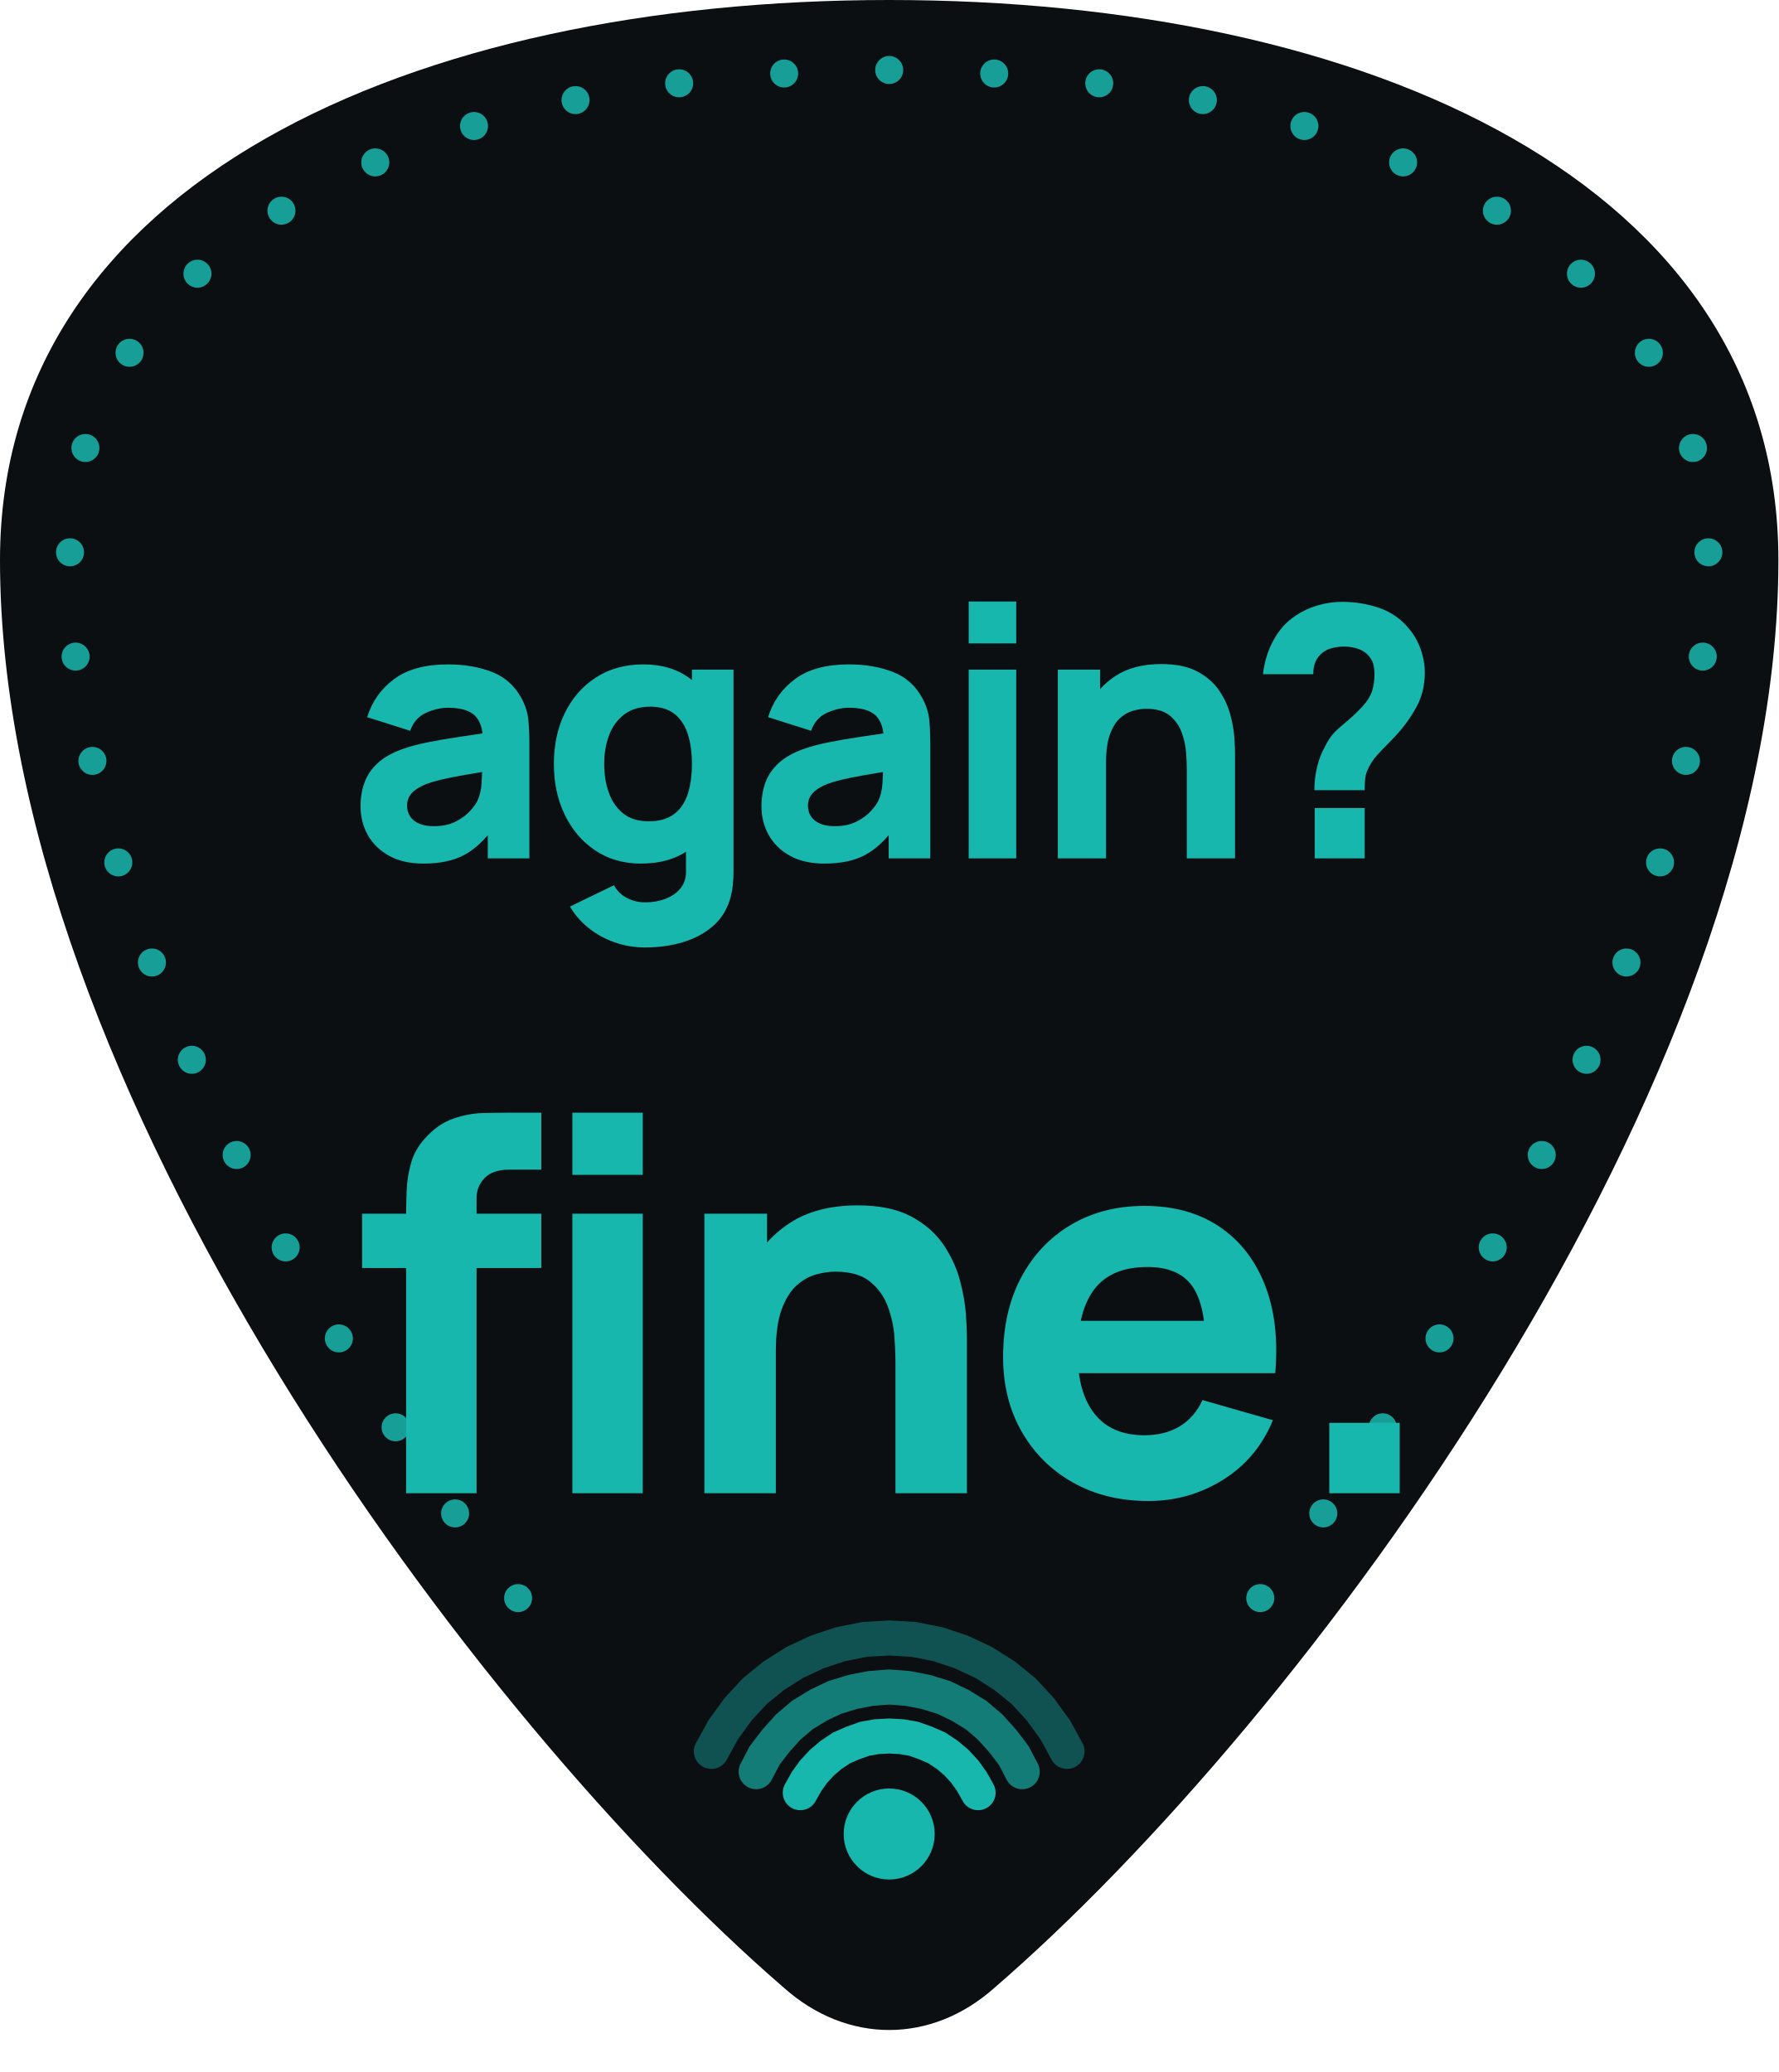
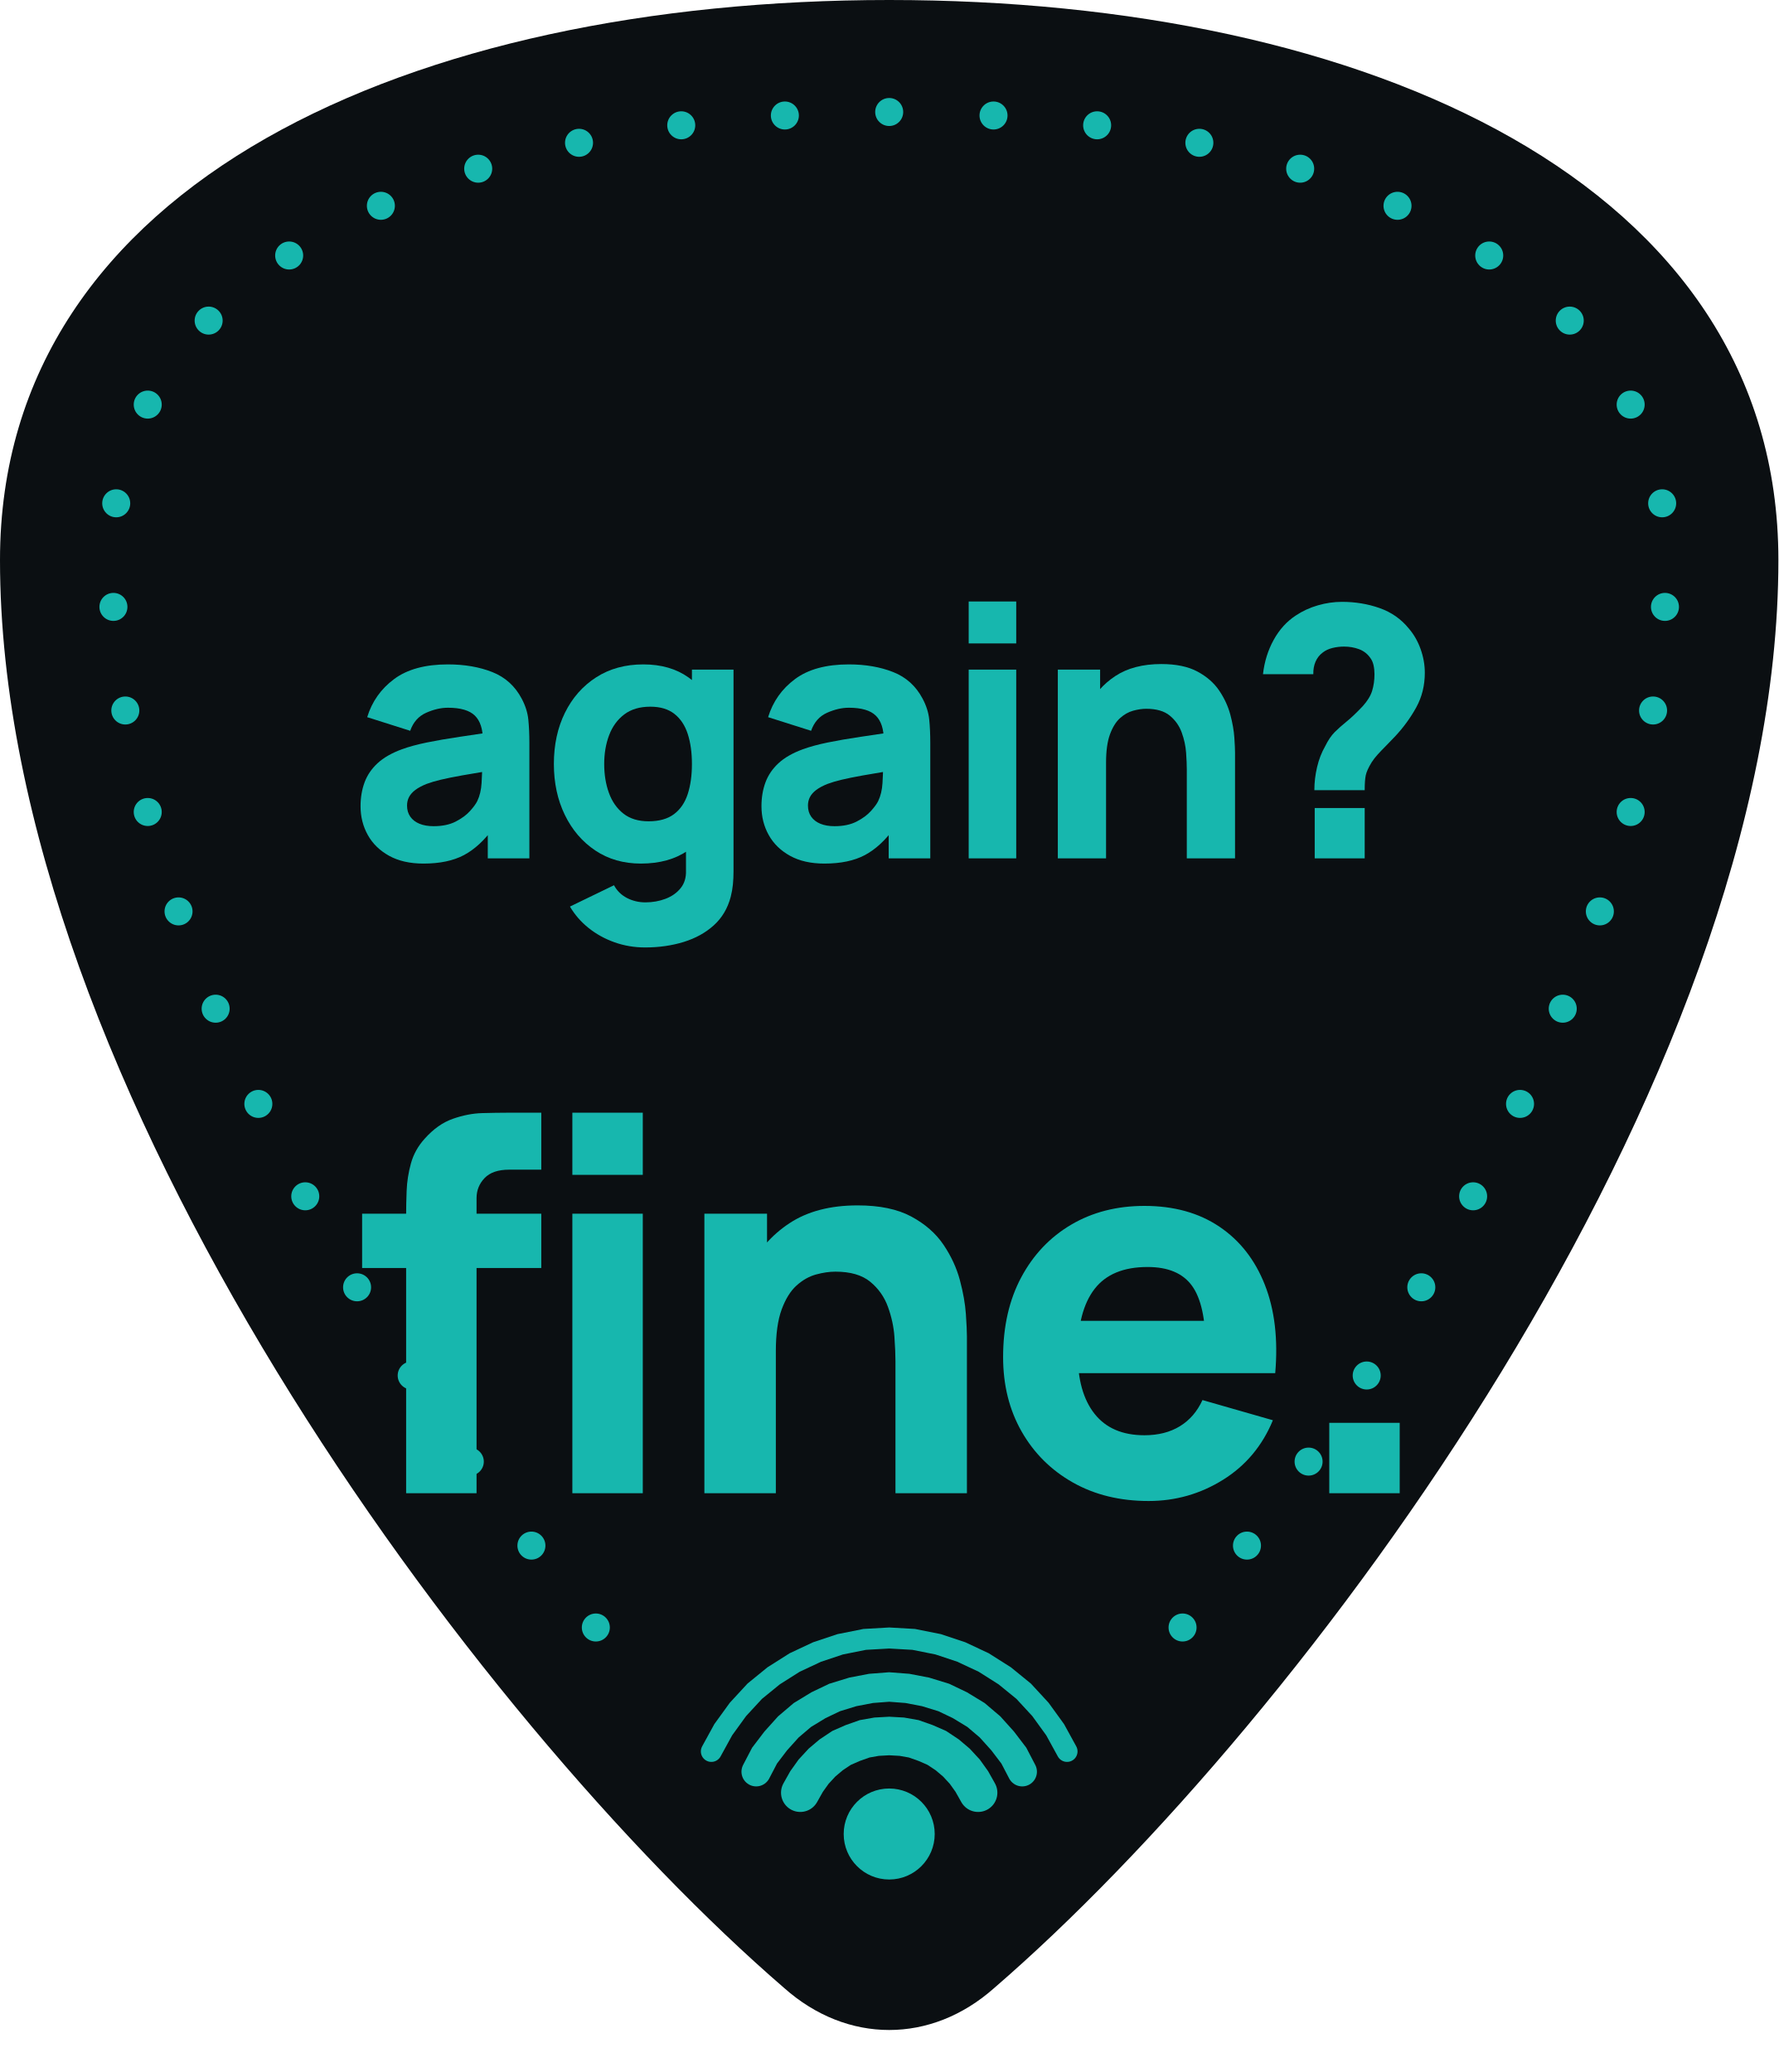
<svg xmlns="http://www.w3.org/2000/svg" viewBox="0 0 25.4 29.6" width="25.4mm" height="29.6mm">
  <defs>
    <clipPath id="pk">
      <path d="M 12.7 0.0 C 19.5 0.0 25.4 2.6 25.4 8.0 C 25.4 15.5 18.6 24.6 14.2 28.4 C 13.3 29.2 12.1 29.2 11.2 28.4 C 6.8 24.6 0.0 15.5 0.0 8.0 C 0.0 2.6 5.9 0.0 12.7 0.0 Z" />
    </clipPath>
  </defs>
  <path d="M 12.7 0.0 C 19.5 0.0 25.4 2.6 25.4 8.0 C 25.4 15.5 18.6 24.6 14.2 28.4 C 13.3 29.2 12.1 29.2 11.2 28.4 C 6.8 24.6 0.0 15.5 0.0 8.0 C 0.0 2.6 5.9 0.0 12.7 0.0 Z" fill="#0B0F12" />
  <g clip-path="url(#pk)">
-     <circle cx="12.70" cy="1.00" r="0.2" fill="#17B7AE" opacity="0.85" />
-     <circle cx="14.20" cy="1.05" r="0.2" fill="#17B7AE" opacity="0.85" />
-     <circle cx="15.70" cy="1.19" r="0.2" fill="#17B7AE" opacity="0.85" />
-     <circle cx="17.18" cy="1.43" r="0.2" fill="#17B7AE" opacity="0.85" />
-     <circle cx="18.63" cy="1.80" r="0.2" fill="#17B7AE" opacity="0.85" />
-     <circle cx="20.04" cy="2.32" r="0.2" fill="#17B7AE" opacity="0.85" />
-     <circle cx="21.38" cy="3.01" r="0.2" fill="#17B7AE" opacity="0.85" />
-     <circle cx="22.58" cy="3.91" r="0.2" fill="#17B7AE" opacity="0.85" />
-     <circle cx="23.55" cy="5.04" r="0.2" fill="#17B7AE" opacity="0.85" />
-     <circle cx="24.18" cy="6.40" r="0.2" fill="#17B7AE" opacity="0.85" />
-     <circle cx="24.40" cy="7.89" r="0.2" fill="#17B7AE" opacity="0.85" />
-     <circle cx="24.32" cy="9.38" r="0.2" fill="#17B7AE" opacity="0.85" />
-     <circle cx="24.08" cy="10.87" r="0.2" fill="#17B7AE" opacity="0.85" />
-     <circle cx="23.71" cy="12.32" r="0.2" fill="#17B7AE" opacity="0.85" />
-     <circle cx="23.23" cy="13.75" r="0.2" fill="#17B7AE" opacity="0.85" />
-     <circle cx="22.66" cy="15.14" r="0.2" fill="#17B7AE" opacity="0.85" />
-     <circle cx="22.02" cy="16.50" r="0.2" fill="#17B7AE" opacity="0.85" />
-     <circle cx="21.32" cy="17.82" r="0.2" fill="#17B7AE" opacity="0.85" />
-     <circle cx="20.56" cy="19.12" r="0.2" fill="#17B7AE" opacity="0.85" />
-     <circle cx="19.75" cy="20.39" r="0.2" fill="#17B7AE" opacity="0.85" />
-     <circle cx="18.90" cy="21.62" r="0.2" fill="#17B7AE" opacity="0.85" />
-     <circle cx="18.00" cy="22.83" r="0.2" fill="#17B7AE" opacity="0.85" />
-     <circle cx="7.40" cy="22.83" r="0.2" fill="#17B7AE" opacity="0.85" />
-     <circle cx="6.50" cy="21.62" r="0.2" fill="#17B7AE" opacity="0.85" />
-     <circle cx="5.65" cy="20.39" r="0.2" fill="#17B7AE" opacity="0.85" />
-     <circle cx="4.84" cy="19.12" r="0.2" fill="#17B7AE" opacity="0.85" />
-     <circle cx="4.08" cy="17.82" r="0.2" fill="#17B7AE" opacity="0.85" />
-     <circle cx="3.38" cy="16.50" r="0.2" fill="#17B7AE" opacity="0.85" />
-     <circle cx="2.74" cy="15.14" r="0.2" fill="#17B7AE" opacity="0.85" />
-     <circle cx="2.17" cy="13.75" r="0.2" fill="#17B7AE" opacity="0.85" />
-     <circle cx="1.69" cy="12.32" r="0.2" fill="#17B7AE" opacity="0.85" />
-     <circle cx="1.32" cy="10.87" r="0.2" fill="#17B7AE" opacity="0.85" />
-     <circle cx="1.08" cy="9.38" r="0.2" fill="#17B7AE" opacity="0.85" />
-     <circle cx="1.00" cy="7.89" r="0.2" fill="#17B7AE" opacity="0.85" />
-     <circle cx="1.22" cy="6.40" r="0.2" fill="#17B7AE" opacity="0.85" />
-     <circle cx="1.85" cy="5.04" r="0.2" fill="#17B7AE" opacity="0.85" />
-     <circle cx="2.82" cy="3.91" r="0.2" fill="#17B7AE" opacity="0.85" />
-     <circle cx="4.02" cy="3.01" r="0.2" fill="#17B7AE" opacity="0.85" />
-     <circle cx="5.36" cy="2.32" r="0.2" fill="#17B7AE" opacity="0.85" />
-     <circle cx="6.77" cy="1.80" r="0.2" fill="#17B7AE" opacity="0.85" />
-     <circle cx="8.22" cy="1.43" r="0.2" fill="#17B7AE" opacity="0.85" />
-     <circle cx="9.70" cy="1.19" r="0.2" fill="#17B7AE" opacity="0.85" />
-     <circle cx="11.20" cy="1.05" r="0.2" fill="#17B7AE" opacity="0.85" />
-     <path d="M11.43 25.61 L11.52 25.45 L11.62 25.31 L11.74 25.18 L11.87 25.07 L12.02 24.97 L12.18 24.90 L12.35 24.84 L12.52 24.81 L12.70 24.80 L12.88 24.81 L13.05 24.84 L13.22 24.90 L13.38 24.97 L13.53 25.07 L13.66 25.18 L13.78 25.31 L13.88 25.45 L13.97 25.61" fill="none" stroke="#17B7AE" stroke-width="0.5" stroke-linecap="round" opacity="1.0" />
-     <path d="M10.80 25.31 L10.92 25.08 L11.08 24.87 L11.26 24.67 L11.46 24.50 L11.69 24.36 L11.92 24.25 L12.18 24.17 L12.44 24.12 L12.70 24.10 L12.96 24.12 L13.22 24.17 L13.48 24.25 L13.71 24.36 L13.94 24.50 L14.14 24.67 L14.32 24.87 L14.48 25.08 L14.60 25.31" fill="none" stroke="#17B7AE" stroke-width="0.5" stroke-linecap="round" opacity="0.65" />
-     <path d="M10.16 25.02 L10.33 24.71 L10.54 24.42 L10.78 24.16 L11.05 23.94 L11.35 23.75 L11.67 23.60 L12.00 23.49 L12.35 23.42 L12.70 23.40 L13.05 23.42 L13.40 23.49 L13.73 23.60 L14.05 23.75 L14.35 23.94 L14.62 24.16 L14.86 24.42 L15.07 24.71 L15.24 25.02" fill="none" stroke="#17B7AE" stroke-width="0.5" stroke-linecap="round" opacity="0.4" />
+     <circle cx="12.70" cy="1.60" r="0.2" fill="#17B7AE" />
+     <circle cx="14.19" cy="1.65" r="0.2" fill="#17B7AE" />
+     <circle cx="15.67" cy="1.79" r="0.2" fill="#17B7AE" />
+     <circle cx="17.13" cy="2.04" r="0.2" fill="#17B7AE" />
+     <circle cx="18.57" cy="2.41" r="0.2" fill="#17B7AE" />
+     <circle cx="19.96" cy="2.94" r="0.2" fill="#17B7AE" />
+     <circle cx="21.27" cy="3.65" r="0.2" fill="#17B7AE" />
+     <circle cx="22.42" cy="4.58" r="0.2" fill="#17B7AE" />
+     <circle cx="23.29" cy="5.78" r="0.2" fill="#17B7AE" />
+     <circle cx="23.74" cy="7.19" r="0.2" fill="#17B7AE" />
+     <circle cx="23.78" cy="8.67" r="0.2" fill="#17B7AE" />
+     <circle cx="23.61" cy="10.15" r="0.2" fill="#17B7AE" />
+     <circle cx="23.29" cy="11.60" r="0.2" fill="#17B7AE" />
+     <circle cx="22.85" cy="13.02" r="0.2" fill="#17B7AE" />
+     <circle cx="22.32" cy="14.41" r="0.2" fill="#17B7AE" />
+     <circle cx="21.71" cy="15.77" r="0.2" fill="#17B7AE" />
+     <circle cx="21.04" cy="17.09" r="0.2" fill="#17B7AE" />
+     <circle cx="20.30" cy="18.39" r="0.2" fill="#17B7AE" />
+     <circle cx="19.52" cy="19.65" r="0.2" fill="#17B7AE" />
+     <circle cx="18.69" cy="20.88" r="0.2" fill="#17B7AE" />
+     <circle cx="17.81" cy="22.08" r="0.2" fill="#17B7AE" />
+     <circle cx="16.89" cy="23.25" r="0.2" fill="#17B7AE" />
+     <circle cx="8.51" cy="23.25" r="0.2" fill="#17B7AE" />
+     <circle cx="7.59" cy="22.08" r="0.2" fill="#17B7AE" />
+     <circle cx="6.71" cy="20.88" r="0.2" fill="#17B7AE" />
+     <circle cx="5.88" cy="19.65" r="0.2" fill="#17B7AE" />
+     <circle cx="5.10" cy="18.39" r="0.2" fill="#17B7AE" />
+     <circle cx="4.36" cy="17.09" r="0.2" fill="#17B7AE" />
+     <circle cx="3.69" cy="15.77" r="0.2" fill="#17B7AE" />
+     <circle cx="3.08" cy="14.41" r="0.2" fill="#17B7AE" />
+     <circle cx="2.55" cy="13.02" r="0.2" fill="#17B7AE" />
+     <circle cx="2.11" cy="11.60" r="0.2" fill="#17B7AE" />
+     <circle cx="1.79" cy="10.15" r="0.2" fill="#17B7AE" />
+     <circle cx="1.62" cy="8.67" r="0.2" fill="#17B7AE" />
+     <circle cx="1.66" cy="7.19" r="0.2" fill="#17B7AE" />
+     <circle cx="2.11" cy="5.78" r="0.2" fill="#17B7AE" />
+     <circle cx="2.98" cy="4.58" r="0.2" fill="#17B7AE" />
+     <circle cx="4.13" cy="3.65" r="0.2" fill="#17B7AE" />
+     <circle cx="5.44" cy="2.94" r="0.2" fill="#17B7AE" />
+     <circle cx="6.83" cy="2.41" r="0.2" fill="#17B7AE" />
+     <circle cx="8.27" cy="2.04" r="0.2" fill="#17B7AE" />
+     <circle cx="9.73" cy="1.79" r="0.2" fill="#17B7AE" />
+     <circle cx="11.21" cy="1.65" r="0.2" fill="#17B7AE" />
+     <path d="M11.43 25.61 L11.52 25.45 L11.62 25.31 L11.74 25.18 L11.87 25.07 L12.02 24.97 L12.18 24.90 L12.35 24.84 L12.52 24.81 L12.70 24.80 L12.88 24.81 L13.05 24.84 L13.22 24.90 L13.38 24.97 L13.53 25.07 L13.66 25.18 L13.78 25.31 L13.88 25.45 L13.97 25.61" fill="none" stroke="#17B7AE" stroke-width="0.55" stroke-linecap="round" />
+     <path d="M10.80 25.31 L10.92 25.08 L11.08 24.87 L11.26 24.67 L11.46 24.50 L11.69 24.36 L11.92 24.25 L12.18 24.17 L12.44 24.12 L12.70 24.10 L12.96 24.12 L13.22 24.17 L13.48 24.25 L13.71 24.36 L13.94 24.50 L14.14 24.67 L14.32 24.87 L14.48 25.08 L14.60 25.31" fill="none" stroke="#17B7AE" stroke-width="0.42" stroke-linecap="round" />
+     <path d="M10.16 25.02 L10.33 24.71 L10.54 24.42 L10.78 24.16 L11.05 23.94 L11.35 23.75 L11.67 23.60 L12.00 23.49 L12.35 23.42 L12.70 23.40 L13.05 23.42 L13.40 23.49 L13.73 23.60 L14.05 23.75 L14.35 23.94 L14.62 24.16 L14.86 24.42 L15.07 24.71 L15.24 25.02" fill="none" stroke="#17B7AE" stroke-width="0.3" stroke-linecap="round" />
    <circle cx="12.7" cy="26.2" r="0.65" fill="#17B7AE" />
    <path transform="translate(4.950 12.262) scale(0.002496 -0.002496)" d="M440 -30Q324 -30 243.5 14.5Q163 59 121.5 133.5Q80 208 80 298Q80 373 103.0 435.0Q126 497 177.5 544.5Q229 592 316 624Q376 646 459.0 663.0Q542 680 647.0 695.5Q752 711 878 730L780 676Q780 772 734.0 817.0Q688 862 580 862Q520 862 455.0 833.0Q390 804 364 730L118 808Q159 942 272.0 1026.0Q385 1110 580 1110Q723 1110 834.0 1066.0Q945 1022 1002 914Q1034 854 1040.0 794.0Q1046 734 1046 660V0H808V222L842 176Q763 67 671.5 18.5Q580 -30 440 -30ZM498 184Q573 184 624.5 210.5Q676 237 706.5 271.0Q737 305 748 328Q769 372 772.5 430.5Q776 489 776 528L856 508Q735 488 660.0 474.5Q585 461 539.0 450.0Q493 439 458 426Q418 410 393.5 391.5Q369 373 357.5 351.0Q346 329 346 302Q346 265 364.5 238.5Q383 212 417.0 198.0Q451 184 498 184Z" fill="#17B7AE" />
    <path transform="translate(7.711 12.262) scale(0.002496 -0.002496)" d="M602 -510Q510 -510 427.0 -480.5Q344 -451 278.5 -398.5Q213 -346 172 -276L424 -154Q450 -202 498.5 -227.0Q547 -252 604 -252Q665 -252 719.0 -231.5Q773 -211 805.5 -170.5Q838 -130 836 -70V244H870V1080H1108V-74Q1108 -114 1104.5 -149.5Q1101 -185 1092 -220Q1066 -319 995.5 -383.0Q925 -447 823.0 -478.5Q721 -510 602 -510ZM578 -30Q429 -30 317.0 45.0Q205 120 142.5 249.0Q80 378 80 540Q80 705 143.5 833.5Q207 962 322.0 1036.0Q437 1110 592 1110Q746 1110 851.0 1035.0Q956 960 1010.0 831.0Q1064 702 1064 540Q1064 378 1009.5 249.0Q955 120 847.0 45.0Q739 -30 578 -30ZM622 212Q713 212 767.5 253.0Q822 294 846.0 368.0Q870 442 870 540Q870 638 846.0 712.0Q822 786 769.5 827.0Q717 868 632 868Q541 868 482.5 823.5Q424 779 396.0 704.5Q368 630 368 540Q368 449 395.0 374.5Q422 300 478.0 256.0Q534 212 622 212Z" fill="#17B7AE" />
    <path transform="translate(10.676 12.262) scale(0.002496 -0.002496)" d="M440 -30Q324 -30 243.5 14.5Q163 59 121.5 133.5Q80 208 80 298Q80 373 103.0 435.0Q126 497 177.5 544.5Q229 592 316 624Q376 646 459.0 663.0Q542 680 647.0 695.5Q752 711 878 730L780 676Q780 772 734.0 817.0Q688 862 580 862Q520 862 455.0 833.0Q390 804 364 730L118 808Q159 942 272.0 1026.0Q385 1110 580 1110Q723 1110 834.0 1066.0Q945 1022 1002 914Q1034 854 1040.0 794.0Q1046 734 1046 660V0H808V222L842 176Q763 67 671.5 18.5Q580 -30 440 -30ZM498 184Q573 184 624.5 210.5Q676 237 706.5 271.0Q737 305 748 328Q769 372 772.5 430.5Q776 489 776 528L856 508Q735 488 660.0 474.5Q585 461 539.0 450.0Q493 439 458 426Q418 410 393.5 391.5Q369 373 357.5 351.0Q346 329 346 302Q346 265 364.5 238.5Q383 212 417.0 198.0Q451 184 498 184Z" fill="#17B7AE" />
    <path transform="translate(13.436 12.262) scale(0.002496 -0.002496)" d="M160 1230V1470H432V1230ZM160 0V1080H432V0Z" fill="#17B7AE" />
    <path transform="translate(14.764 12.262) scale(0.002496 -0.002496)" d="M876 0V510Q876 547 872.0 604.5Q868 662 847.0 720.0Q826 778 778.5 817.0Q731 856 644 856Q609 856 569.0 845.0Q529 834 494.0 802.5Q459 771 436.5 710.0Q414 649 414 548L258 622Q258 750 310.0 862.0Q362 974 466.5 1043.0Q571 1112 730 1112Q857 1112 937.0 1069.0Q1017 1026 1061.5 960.0Q1106 894 1125.0 822.5Q1144 751 1148.0 692.0Q1152 633 1152 606V0ZM138 0V1080H380V722H414V0Z" fill="#17B7AE" />
    <path transform="translate(17.789 12.262) scale(0.002496 -0.002496)" d="M394 390Q394 456 409.5 522.0Q425 588 456 642Q481 693 510.5 722.5Q540 752 578.5 783.0Q617 814 670 870Q711 915 724.5 958.5Q738 1002 738 1054Q738 1081 732.5 1106.0Q727 1131 712 1150Q688 1183 648.5 1197.5Q609 1212 564 1212Q530 1212 497.5 1204.0Q465 1196 442 1178Q414 1157 400.5 1125.0Q387 1093 388 1054H100Q112 1161 161.0 1250.0Q210 1339 288 1390Q345 1428 414.0 1448.0Q483 1468 552 1468Q666 1468 767.0 1432.5Q868 1397 934 1316Q978 1265 1002.0 1197.5Q1026 1130 1026 1062Q1026 953 977.0 864.0Q928 775 856 698Q825 665 800.5 640.5Q776 616 756.5 594.5Q737 573 722 550Q694 504 688.0 475.0Q682 446 682 390ZM396 0V288H682V0Z" fill="#17B7AE" />
    <path transform="translate(4.950 21.332) scale(0.003698 -0.003698)" d="M230 0V1076Q230 1117 232.0 1169.0Q234 1221 248.5 1274.0Q263 1327 302 1370Q352 1426 410.5 1446.5Q469 1467 524.0 1468.5Q579 1470 618 1470H752V1250H628Q564 1250 533.0 1217.5Q502 1185 502 1140V0ZM60 870V1080H752V870Z" fill="#17B7AE" />
    <path transform="translate(7.583 21.332) scale(0.003698 -0.003698)" d="M160 1230V1470H432V1230ZM160 0V1080H432V0Z" fill="#17B7AE" />
    <path transform="translate(9.550 21.332) scale(0.003698 -0.003698)" d="M876 0V510Q876 547 872.0 604.5Q868 662 847.0 720.0Q826 778 778.5 817.0Q731 856 644 856Q609 856 569.0 845.0Q529 834 494.0 802.5Q459 771 436.5 710.0Q414 649 414 548L258 622Q258 750 310.0 862.0Q362 974 466.5 1043.0Q571 1112 730 1112Q857 1112 937.0 1069.0Q1017 1026 1061.5 960.0Q1106 894 1125.0 822.5Q1144 751 1148.0 692.0Q1152 633 1152 606V0ZM138 0V1080H380V722H414V0Z" fill="#17B7AE" />
    <path transform="translate(14.031 21.332) scale(0.003698 -0.003698)" d="M642 -30Q476 -30 349.5 41.5Q223 113 151.5 238.5Q80 364 80 526Q80 703 150.0 834.0Q220 965 343.0 1037.5Q466 1110 626 1110Q796 1110 915.0 1030.0Q1034 950 1091.0 805.0Q1148 660 1131 464H862V564Q862 729 809.5 801.5Q757 874 638 874Q499 874 433.5 789.5Q368 705 368 540Q368 389 433.5 306.5Q499 224 626 224Q706 224 763.0 259.0Q820 294 850 360L1122 282Q1061 134 929.5 52.0Q798 -30 642 -30ZM284 464V666H1000V464Z" fill="#17B7AE" />
    <path transform="translate(18.305 21.332) scale(0.003698 -0.003698)" d="M184 0V272H456V0Z" fill="#17B7AE" />
  </g>
</svg>
